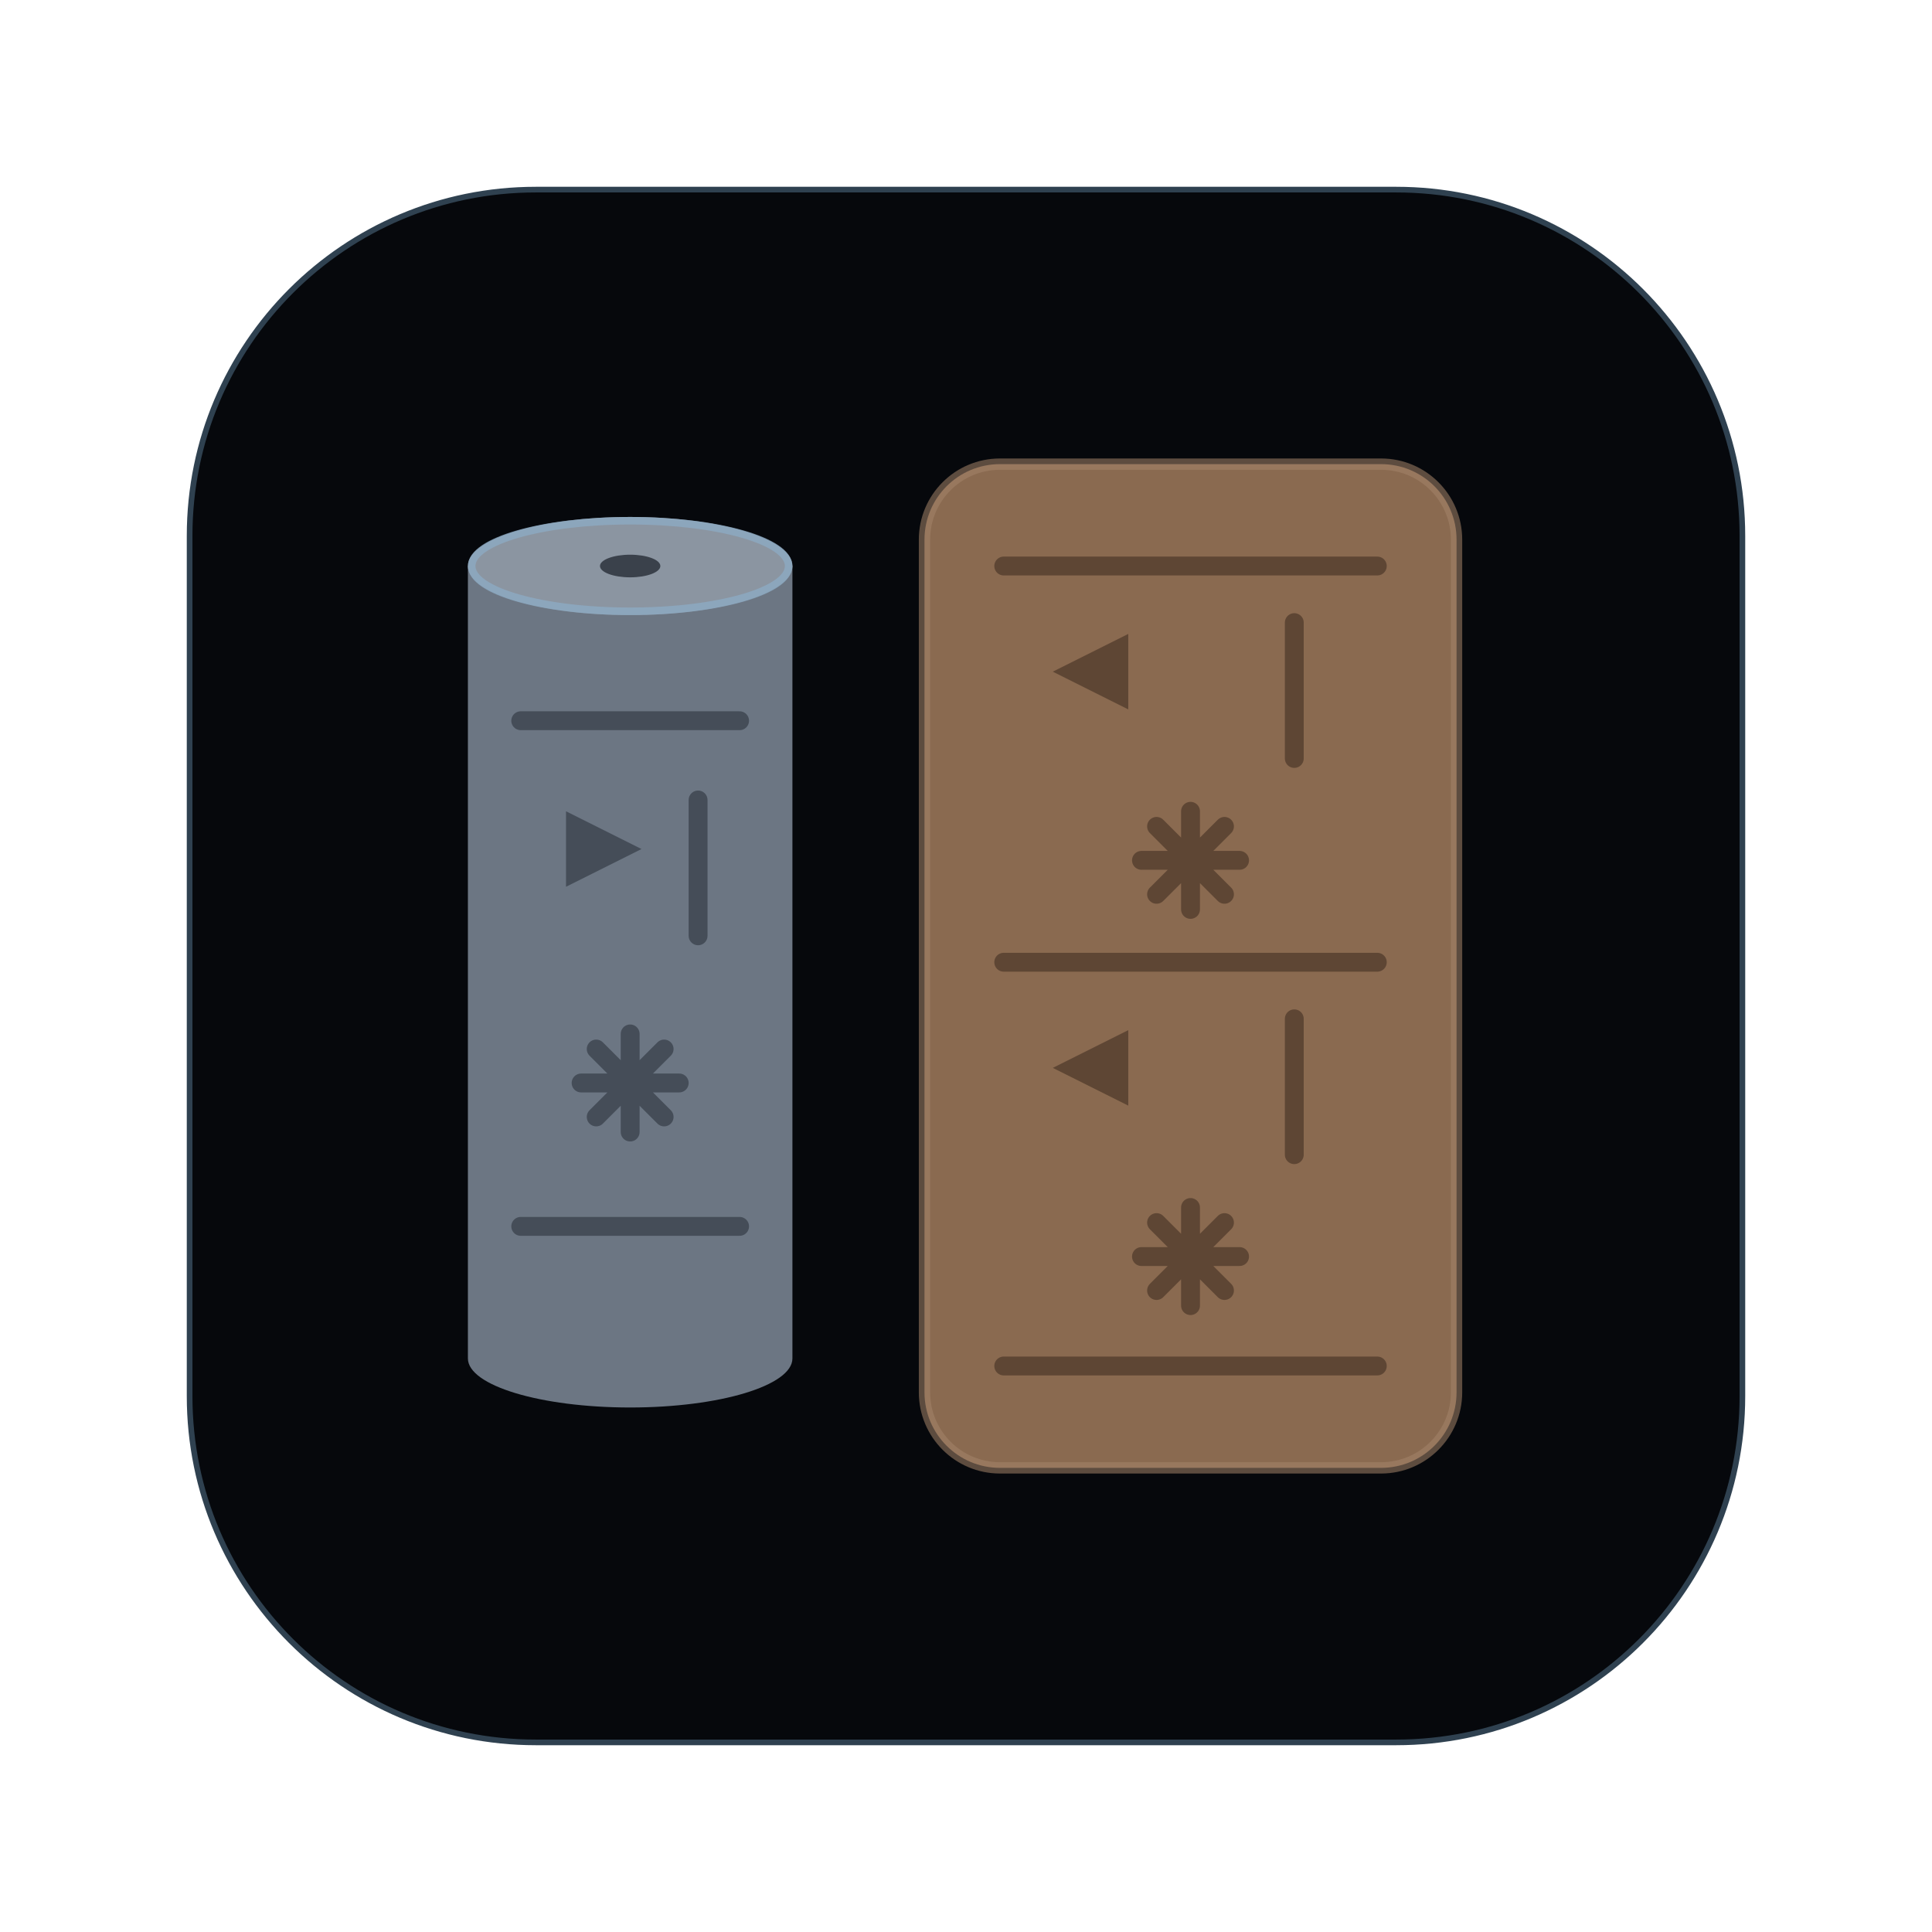
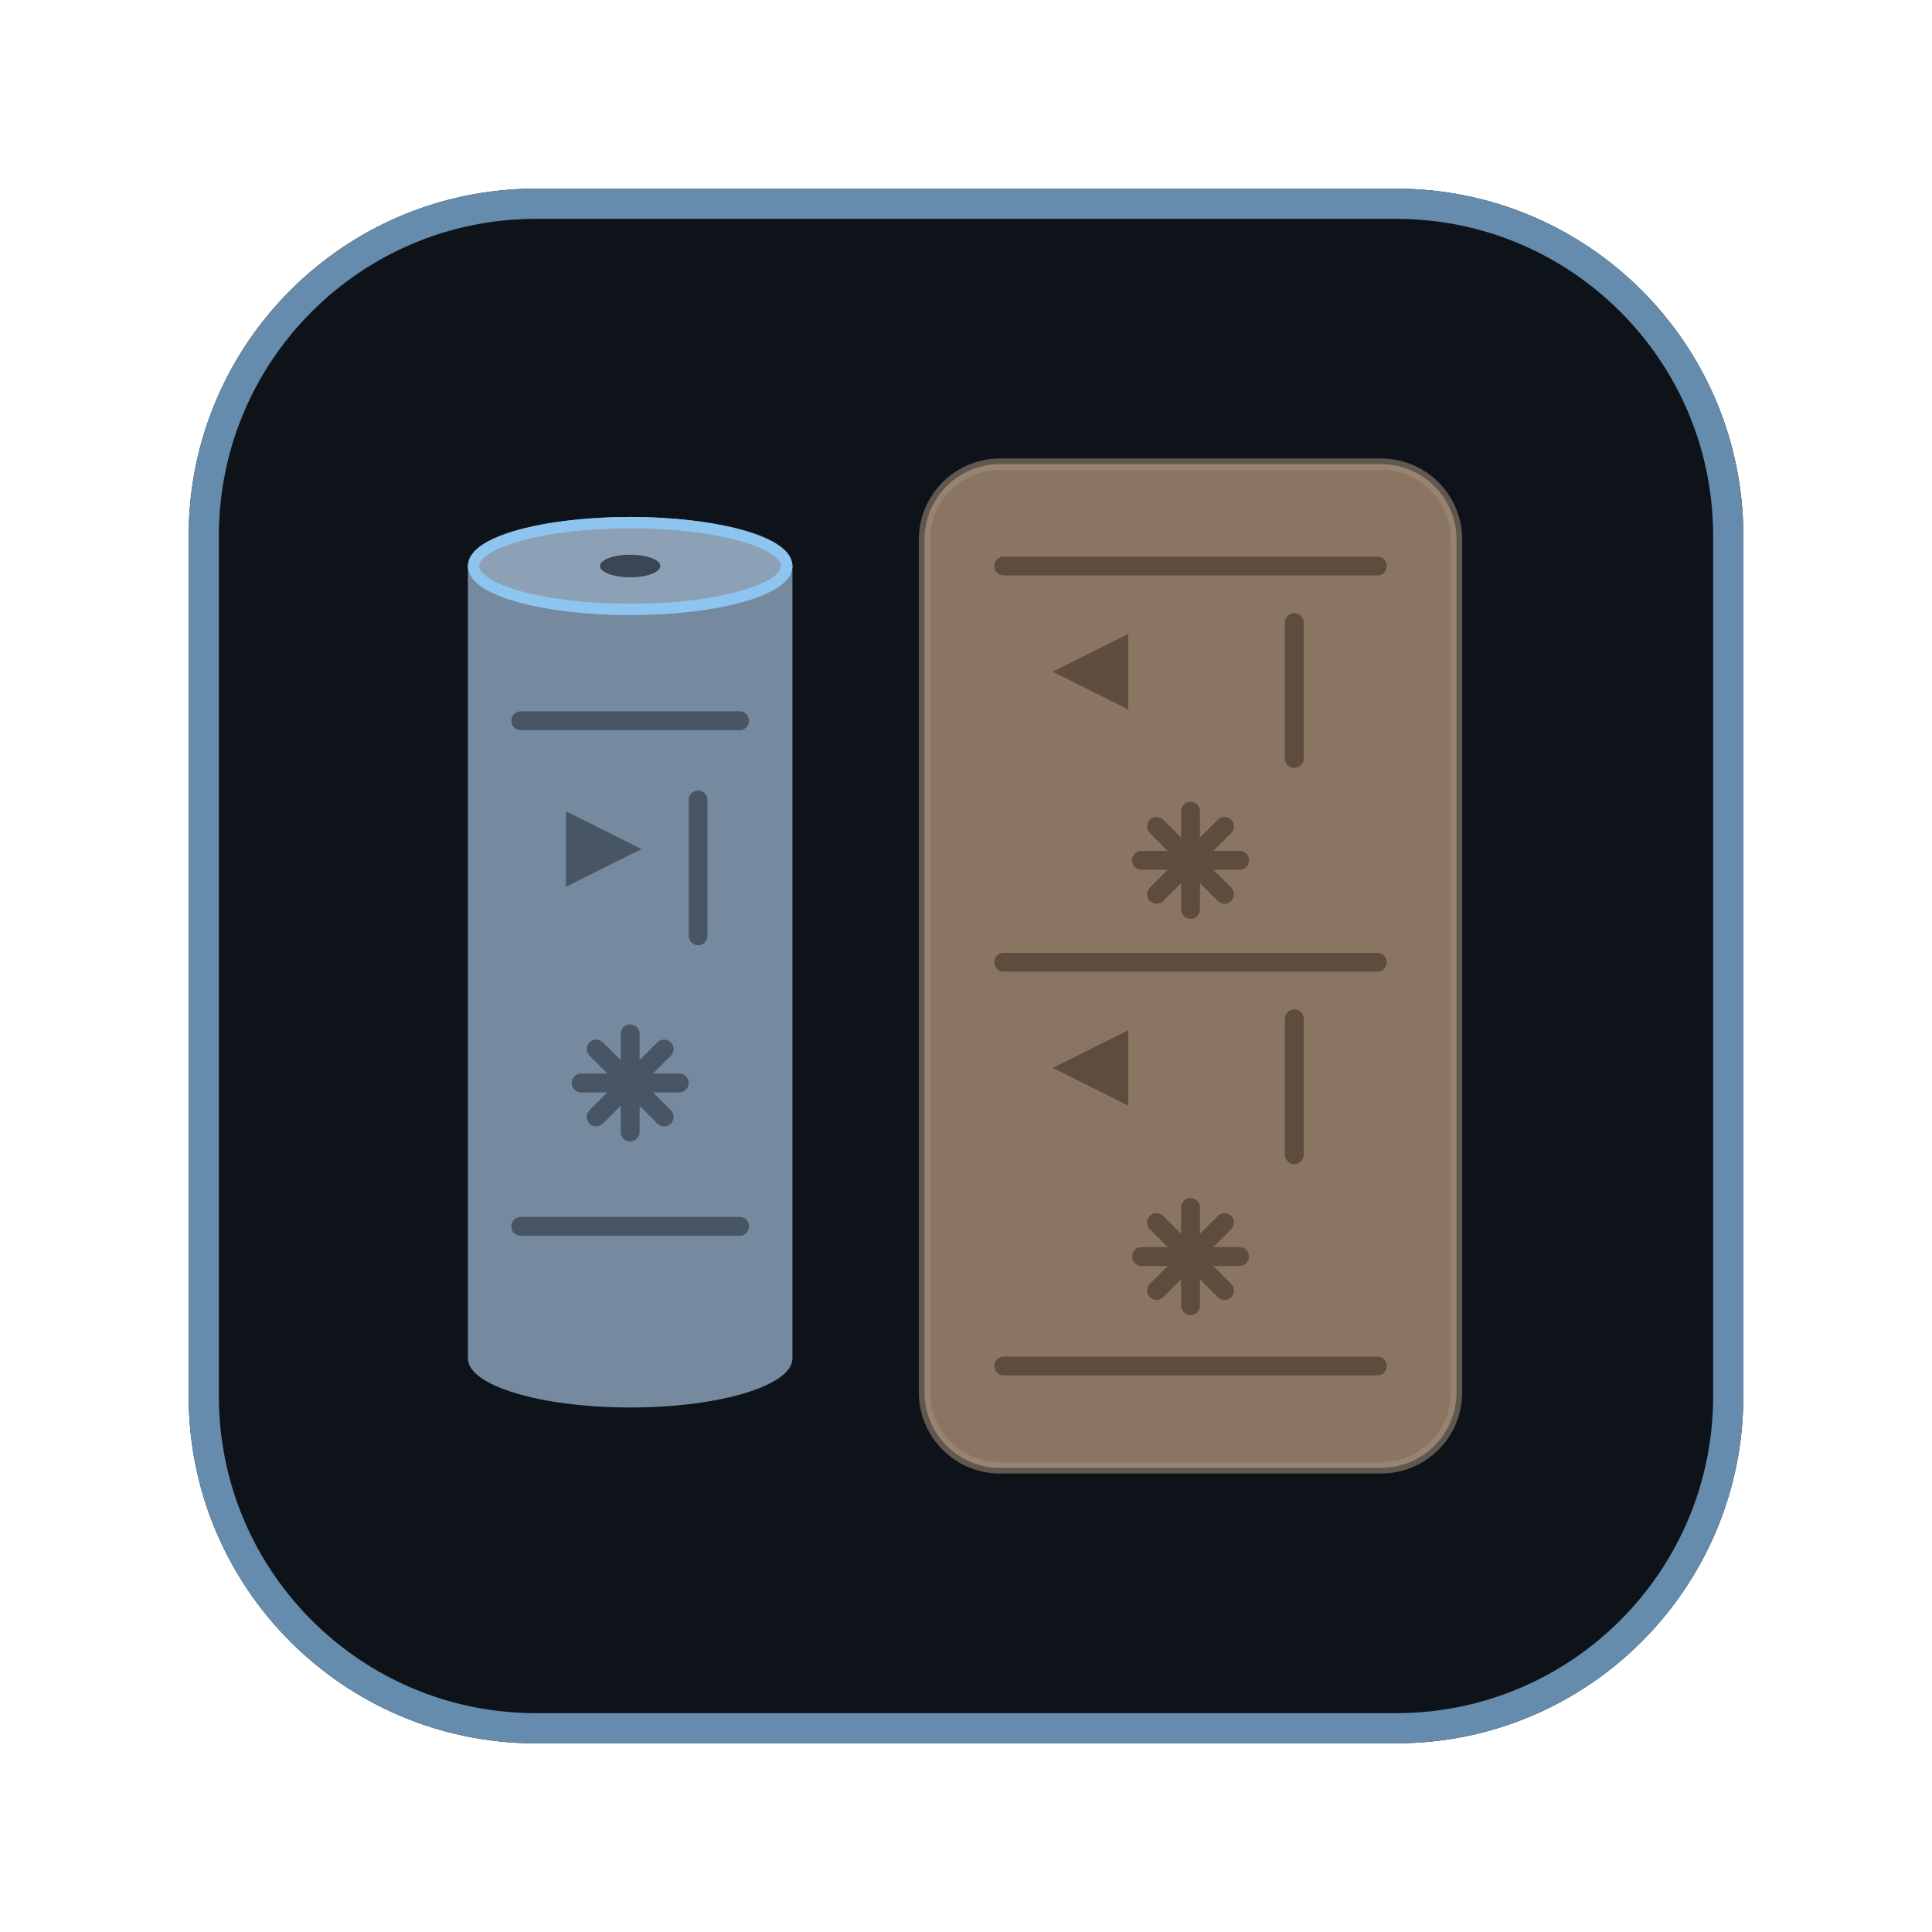
<svg xmlns="http://www.w3.org/2000/svg" viewBox="0 0 1024 1024" width="1024" height="1024">
-   <rect x="100" y="100" width="824" height="824" rx="184" fill="#06080c" />
-   <rect x="100.5" y="100.5" width="823" height="823" rx="183.5" fill="none" stroke="#2f4150" stroke-width="3" />
-   <path d="M248 300 V720 A86 26 0 0 0 420 720 V300 Z" fill="#6c7683" />
-   <ellipse cx="334" cy="300" rx="86" ry="26" fill="#8b95a1" />
-   <ellipse cx="334" cy="300" rx="16" ry="6" fill="#3a414b" />
-   <ellipse cx="334" cy="300" rx="84" ry="24" fill="none" stroke="#8caac3" stroke-width="4" opacity=".8" />
-   <g stroke="#454d58" stroke-width="10" stroke-linecap="round" fill="none">
+   <rect x="100" y="100" width="824" height="824" rx="184" fill="#0e131a" />
+   <rect x="108" y="108" width="808" height="808" rx="176" fill="none" stroke="#658cac" stroke-width="16" />
+   <path d="M248 300 V720 A86 26 0 0 0 420 720 V300 Z" fill="#758a9e" />
+   <ellipse cx="334" cy="300" rx="86" ry="26" fill="#8ca1b5" />
+   <ellipse cx="334" cy="300" rx="16" ry="6" fill="#3a4654" />
+   <ellipse cx="334" cy="300" rx="83" ry="23" fill="none" stroke="#8ec5f0" stroke-width="6" />
+   <g stroke="#475564" stroke-width="10" stroke-linecap="round" fill="none">
    <path d="M276 382 H392" />
-     <path d="M300 430 l40 20 l-40 20 z" fill="#454d58" stroke="none" />
+     <path d="M300 430 l40 20 l-40 20 z" fill="#475564" stroke="none" />
    <path d="M370 424 V496" />
    <path d="M334 548 v52 M308 574 h52 M316 556 l36 36 M352 556 l-36 36" />
    <path d="M276 650 H392" />
  </g>
-   <rect x="490" y="246" width="282" height="532" rx="40" fill="#8a6a50" />
-   <rect x="490" y="246" width="282" height="532" rx="40" fill="none" stroke="#a4846a" stroke-width="6" opacity=".55" />
-   <g stroke="#5e4634" stroke-width="10" stroke-linecap="round" fill="none">
+   <rect x="490" y="246" width="282" height="532" rx="40" fill="#8a7563" />
+   <rect x="490" y="246" width="282" height="532" rx="40" fill="none" stroke="#a48e7a" stroke-width="6" opacity=".55" />
+   <g stroke="#5e4c3e" stroke-width="10" stroke-linecap="round" fill="none">
    <path d="M532 300 H730" />
-     <path d="M598 336 l-40 20 l40 20 z" fill="#5e4634" stroke="none" />
-     <path d="M556 330 V402" transform="translate(130 0)" />
+     <path d="M598 336 l-40 20 l40 20 z" fill="#5e4c3e" stroke="none" />
+     <path d="M686 330 V402" />
    <path d="M631 430 v52 M605 456 h52 M613 438 l36 36 M649 438 l-36 36" />
    <path d="M532 510 H730" />
-     <path d="M598 546 l-40 20 l40 20 z" fill="#5e4634" stroke="none" />
+     <path d="M598 546 l-40 20 l40 20 z" fill="#5e4c3e" stroke="none" />
    <path d="M686 540 V612" />
    <path d="M631 640 v52 M605 666 h52 M613 648 l36 36 M649 648 l-36 36" />
    <path d="M532 724 H730" />
  </g>
</svg>
